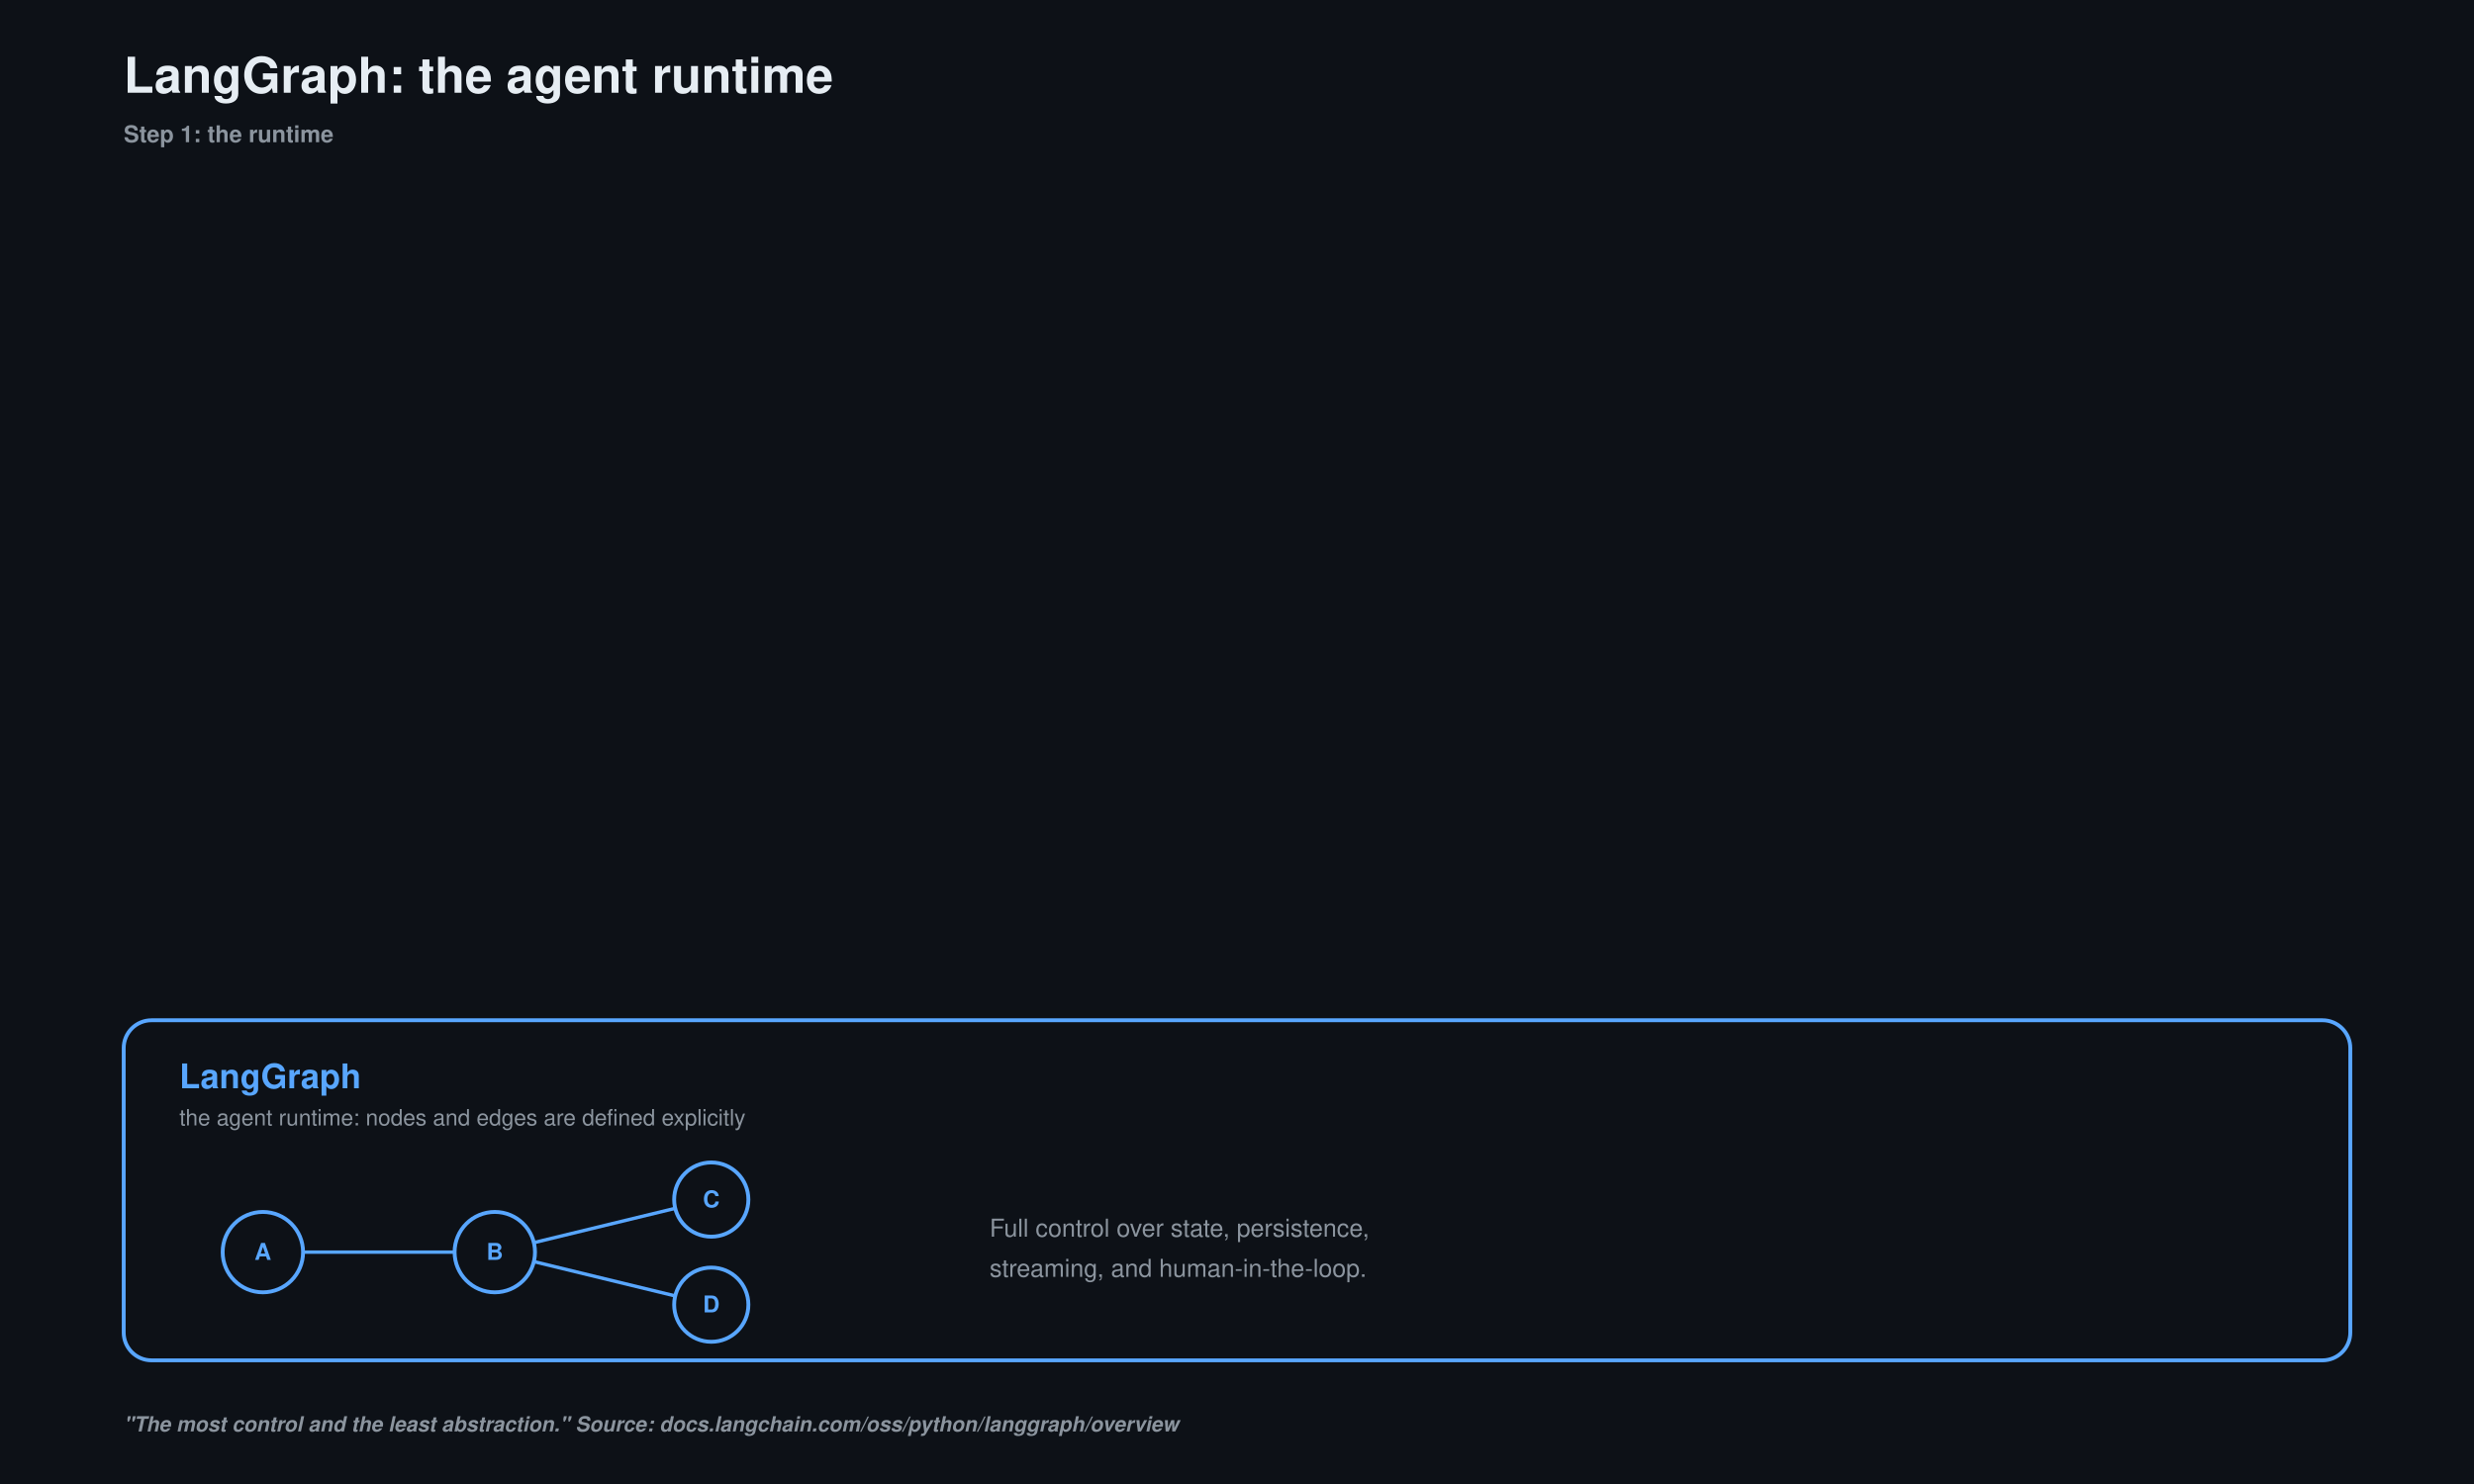
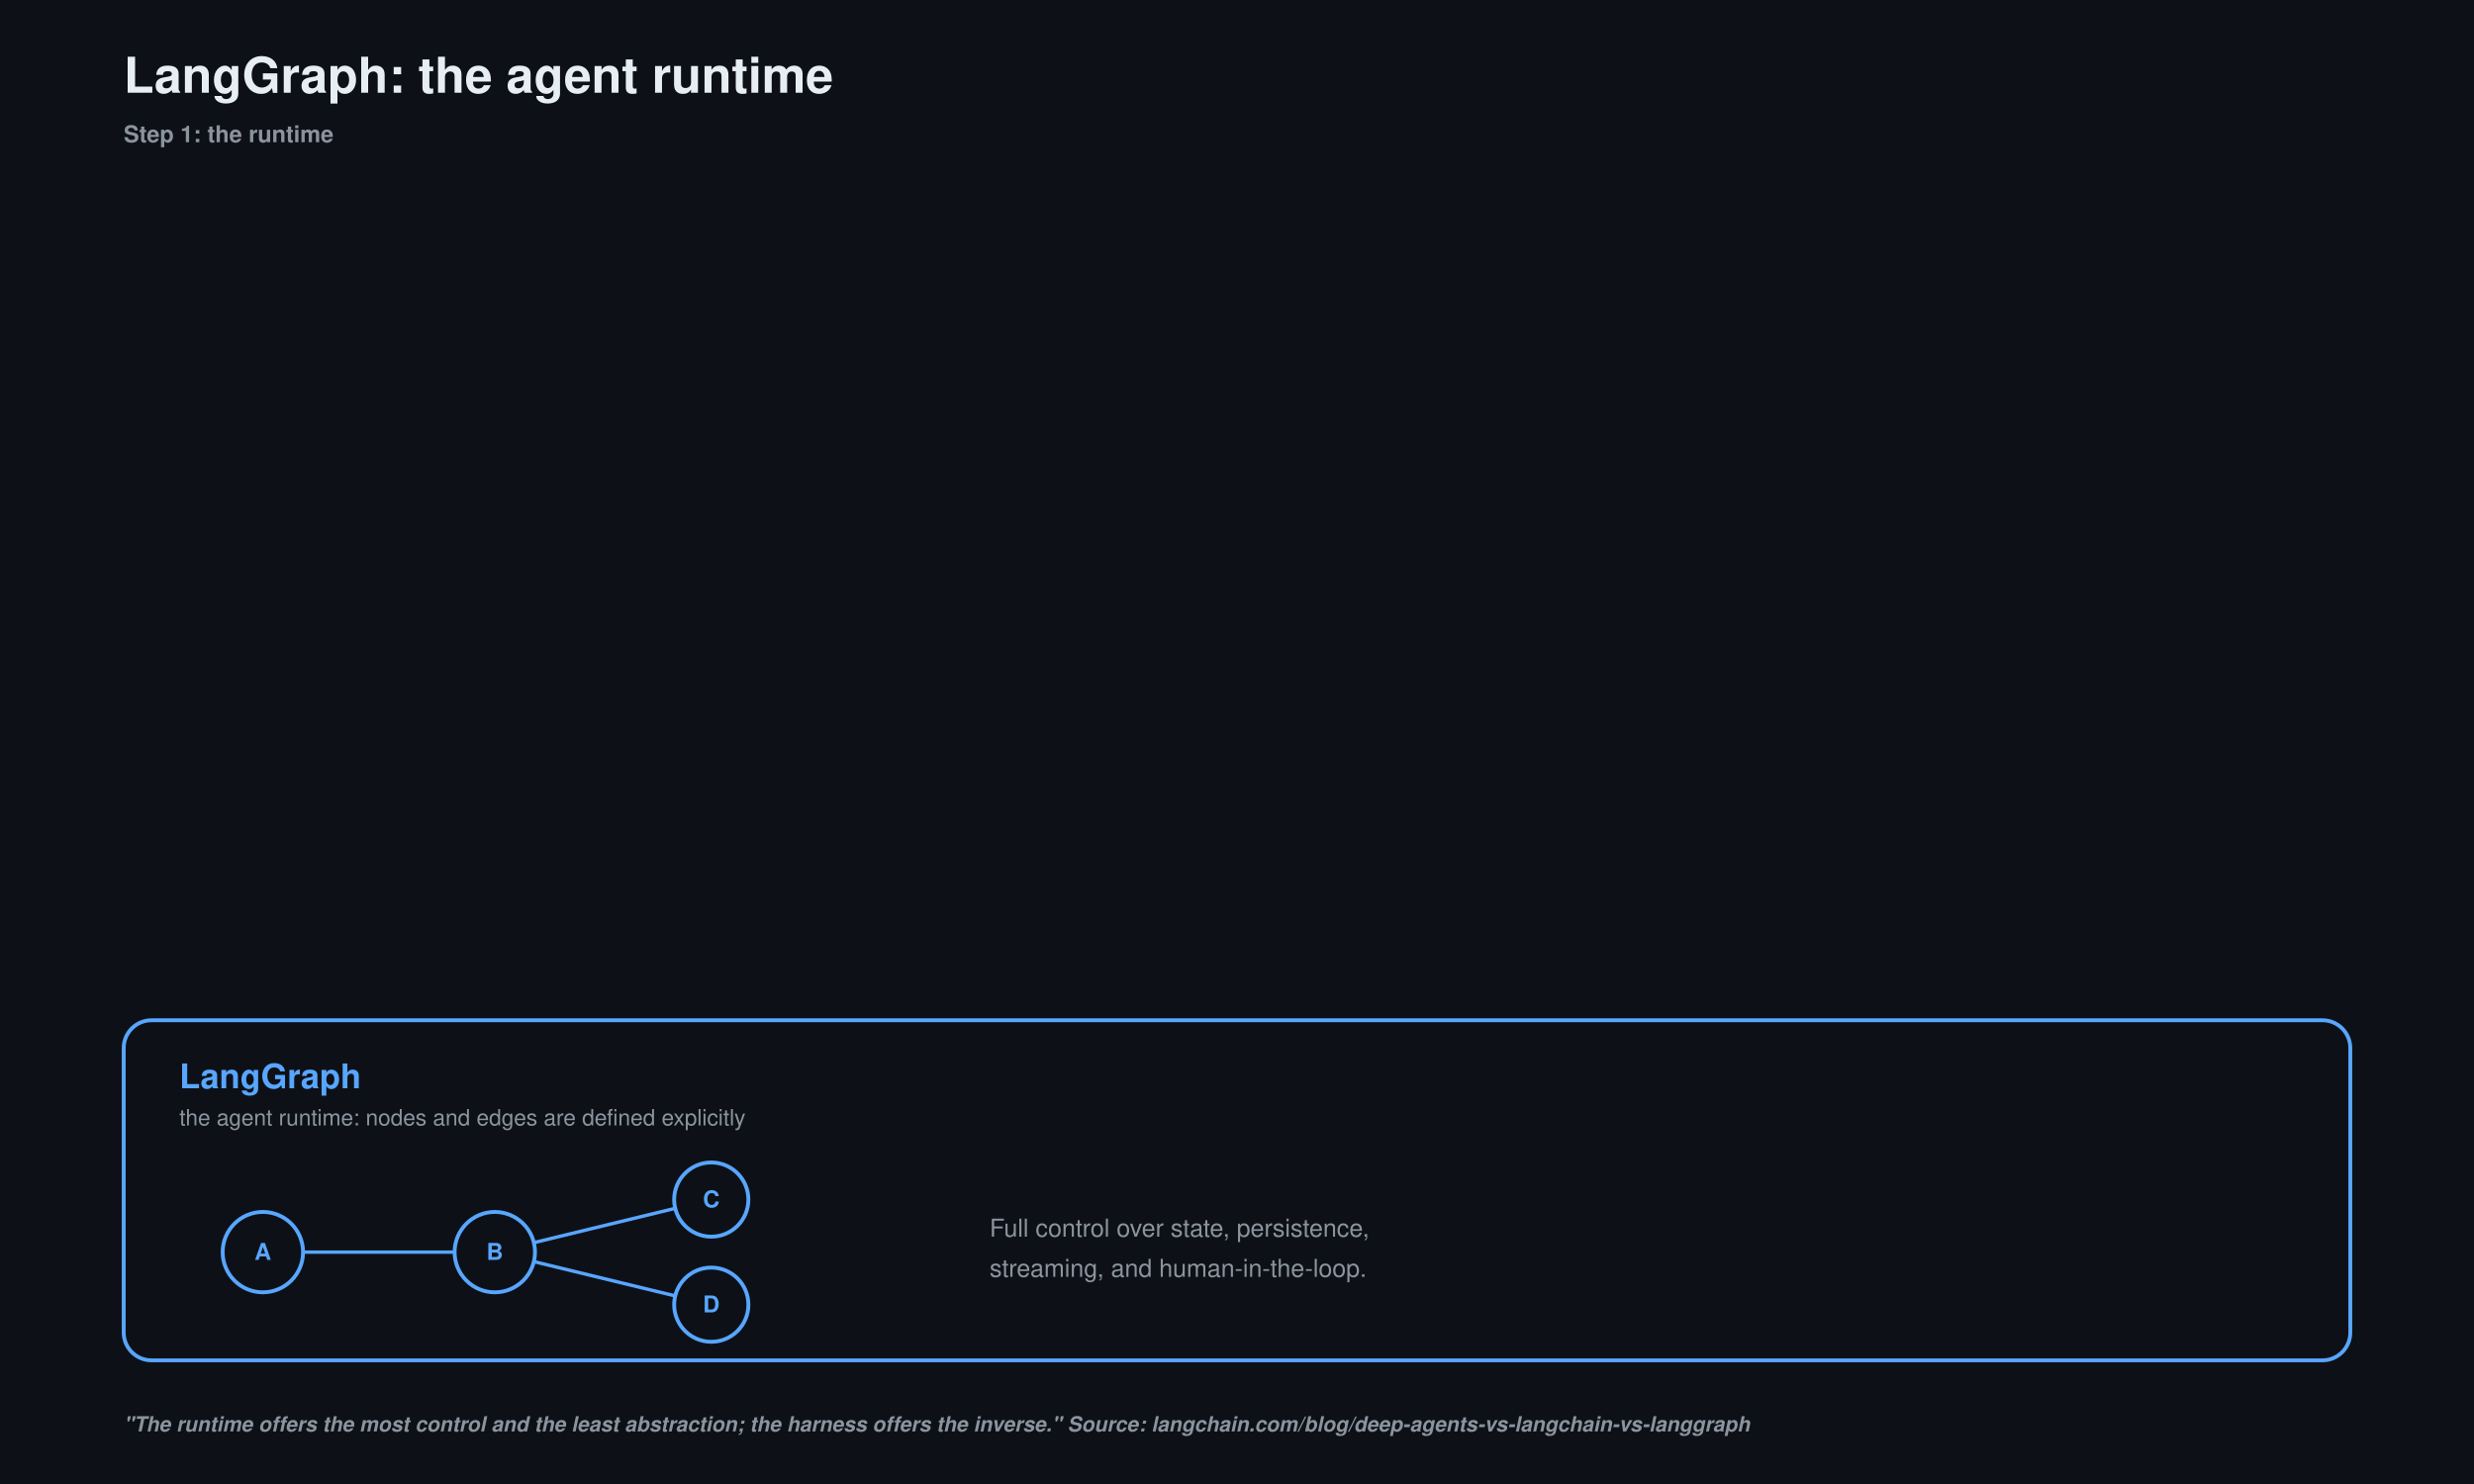
<svg xmlns="http://www.w3.org/2000/svg" width="1600" height="960" viewBox="0 0 1600 960">
  <rect x="0" y="0" width="1600" height="960" fill="#0d1117" />
  <text x="80" y="60" font-family="Helvetica, Arial, sans-serif" font-size="32" font-weight="800" fill="#e6edf3" text-anchor="start" opacity="1">LangGraph: the agent runtime</text>
  <text x="80" y="92" font-family="Helvetica, Arial, sans-serif" font-size="15" font-weight="600" fill="#8b949e" text-anchor="start" opacity="1">Step 1: the runtime</text>
  <rect x="80" y="660" width="1440" height="220" rx="18" fill="none" stroke="#58a6ff" stroke-width="2.5" opacity="1" />
  <text x="116" y="704" font-family="Helvetica, Arial, sans-serif" font-size="22" font-weight="700" fill="#58a6ff" text-anchor="start" opacity="1">LangGraph</text>
  <text x="116" y="728" font-family="Helvetica, Arial, sans-serif" font-size="14.5" font-weight="400" fill="#8b949e" text-anchor="start" opacity="1">the agent runtime: nodes and edges are defined explicitly</text>
  <path d="M170,810 L 320,810" fill="none" stroke="#58a6ff" stroke-width="2.2" />
  <polygon points="320,810 310,815.5 310,804.5" fill="#58a6ff" opacity="1" />
  <path d="M320,810 L 460,776" fill="none" stroke="#58a6ff" stroke-width="2.2" />
  <polygon points="460,776 451.58,783.705 448.984,773.015" fill="#58a6ff" opacity="1" />
  <path d="M320,810 L 460,844" fill="none" stroke="#58a6ff" stroke-width="2.2" />
  <polygon points="460,844 448.984,846.985 451.58,836.295" fill="#58a6ff" opacity="1" />
  <circle cx="170" cy="810" r="26" fill="#0d1117" stroke="#58a6ff" stroke-width="2.5" />
  <text x="170" y="815" font-family="Helvetica, Arial, sans-serif" font-size="15" font-weight="700" fill="#58a6ff" text-anchor="middle" opacity="1">A</text>
  <circle cx="320" cy="810" r="26" fill="#0d1117" stroke="#58a6ff" stroke-width="2.5" />
  <text x="320" y="815" font-family="Helvetica, Arial, sans-serif" font-size="15" font-weight="700" fill="#58a6ff" text-anchor="middle" opacity="1">B</text>
  <circle cx="460" cy="776" r="24" fill="#0d1117" stroke="#58a6ff" stroke-width="2.5" />
  <text x="460" y="781" font-family="Helvetica, Arial, sans-serif" font-size="15" font-weight="700" fill="#58a6ff" text-anchor="middle" opacity="1">C</text>
  <circle cx="460" cy="844" r="24" fill="#0d1117" stroke="#58a6ff" stroke-width="2.5" />
  <text x="460" y="849" font-family="Helvetica, Arial, sans-serif" font-size="15" font-weight="700" fill="#58a6ff" text-anchor="middle" opacity="1">D</text>
  <text x="640" y="800" font-family="Helvetica, Arial, sans-serif" font-size="16" font-weight="400" fill="#8b949e" text-anchor="start" opacity="1">Full control over state, persistence,</text>
  <text x="640" y="826" font-family="Helvetica, Arial, sans-serif" font-size="16" font-weight="400" fill="#8b949e" text-anchor="start" opacity="1">streaming, and human-in-the-loop.</text>
-   <text x="80" y="926" font-family="Helvetica, Arial, sans-serif" font-size="13.5" font-weight="600" fill="#8b949e" text-anchor="start" opacity="1" font-style="italic">"The most control and the least abstraction." Source: docs.langchain.com/oss/python/langgraph/overview</text>
+   <text x="80" y="926" font-family="Helvetica, Arial, sans-serif" font-size="13.5" font-weight="600" fill="#8b949e" text-anchor="start" opacity="1" font-style="italic">"The runtime offers the most control and the least abstraction; the harness offers the inverse." Source: langchain.com/blog/deep-agents-vs-langchain-vs-langgraph</text>
</svg>
